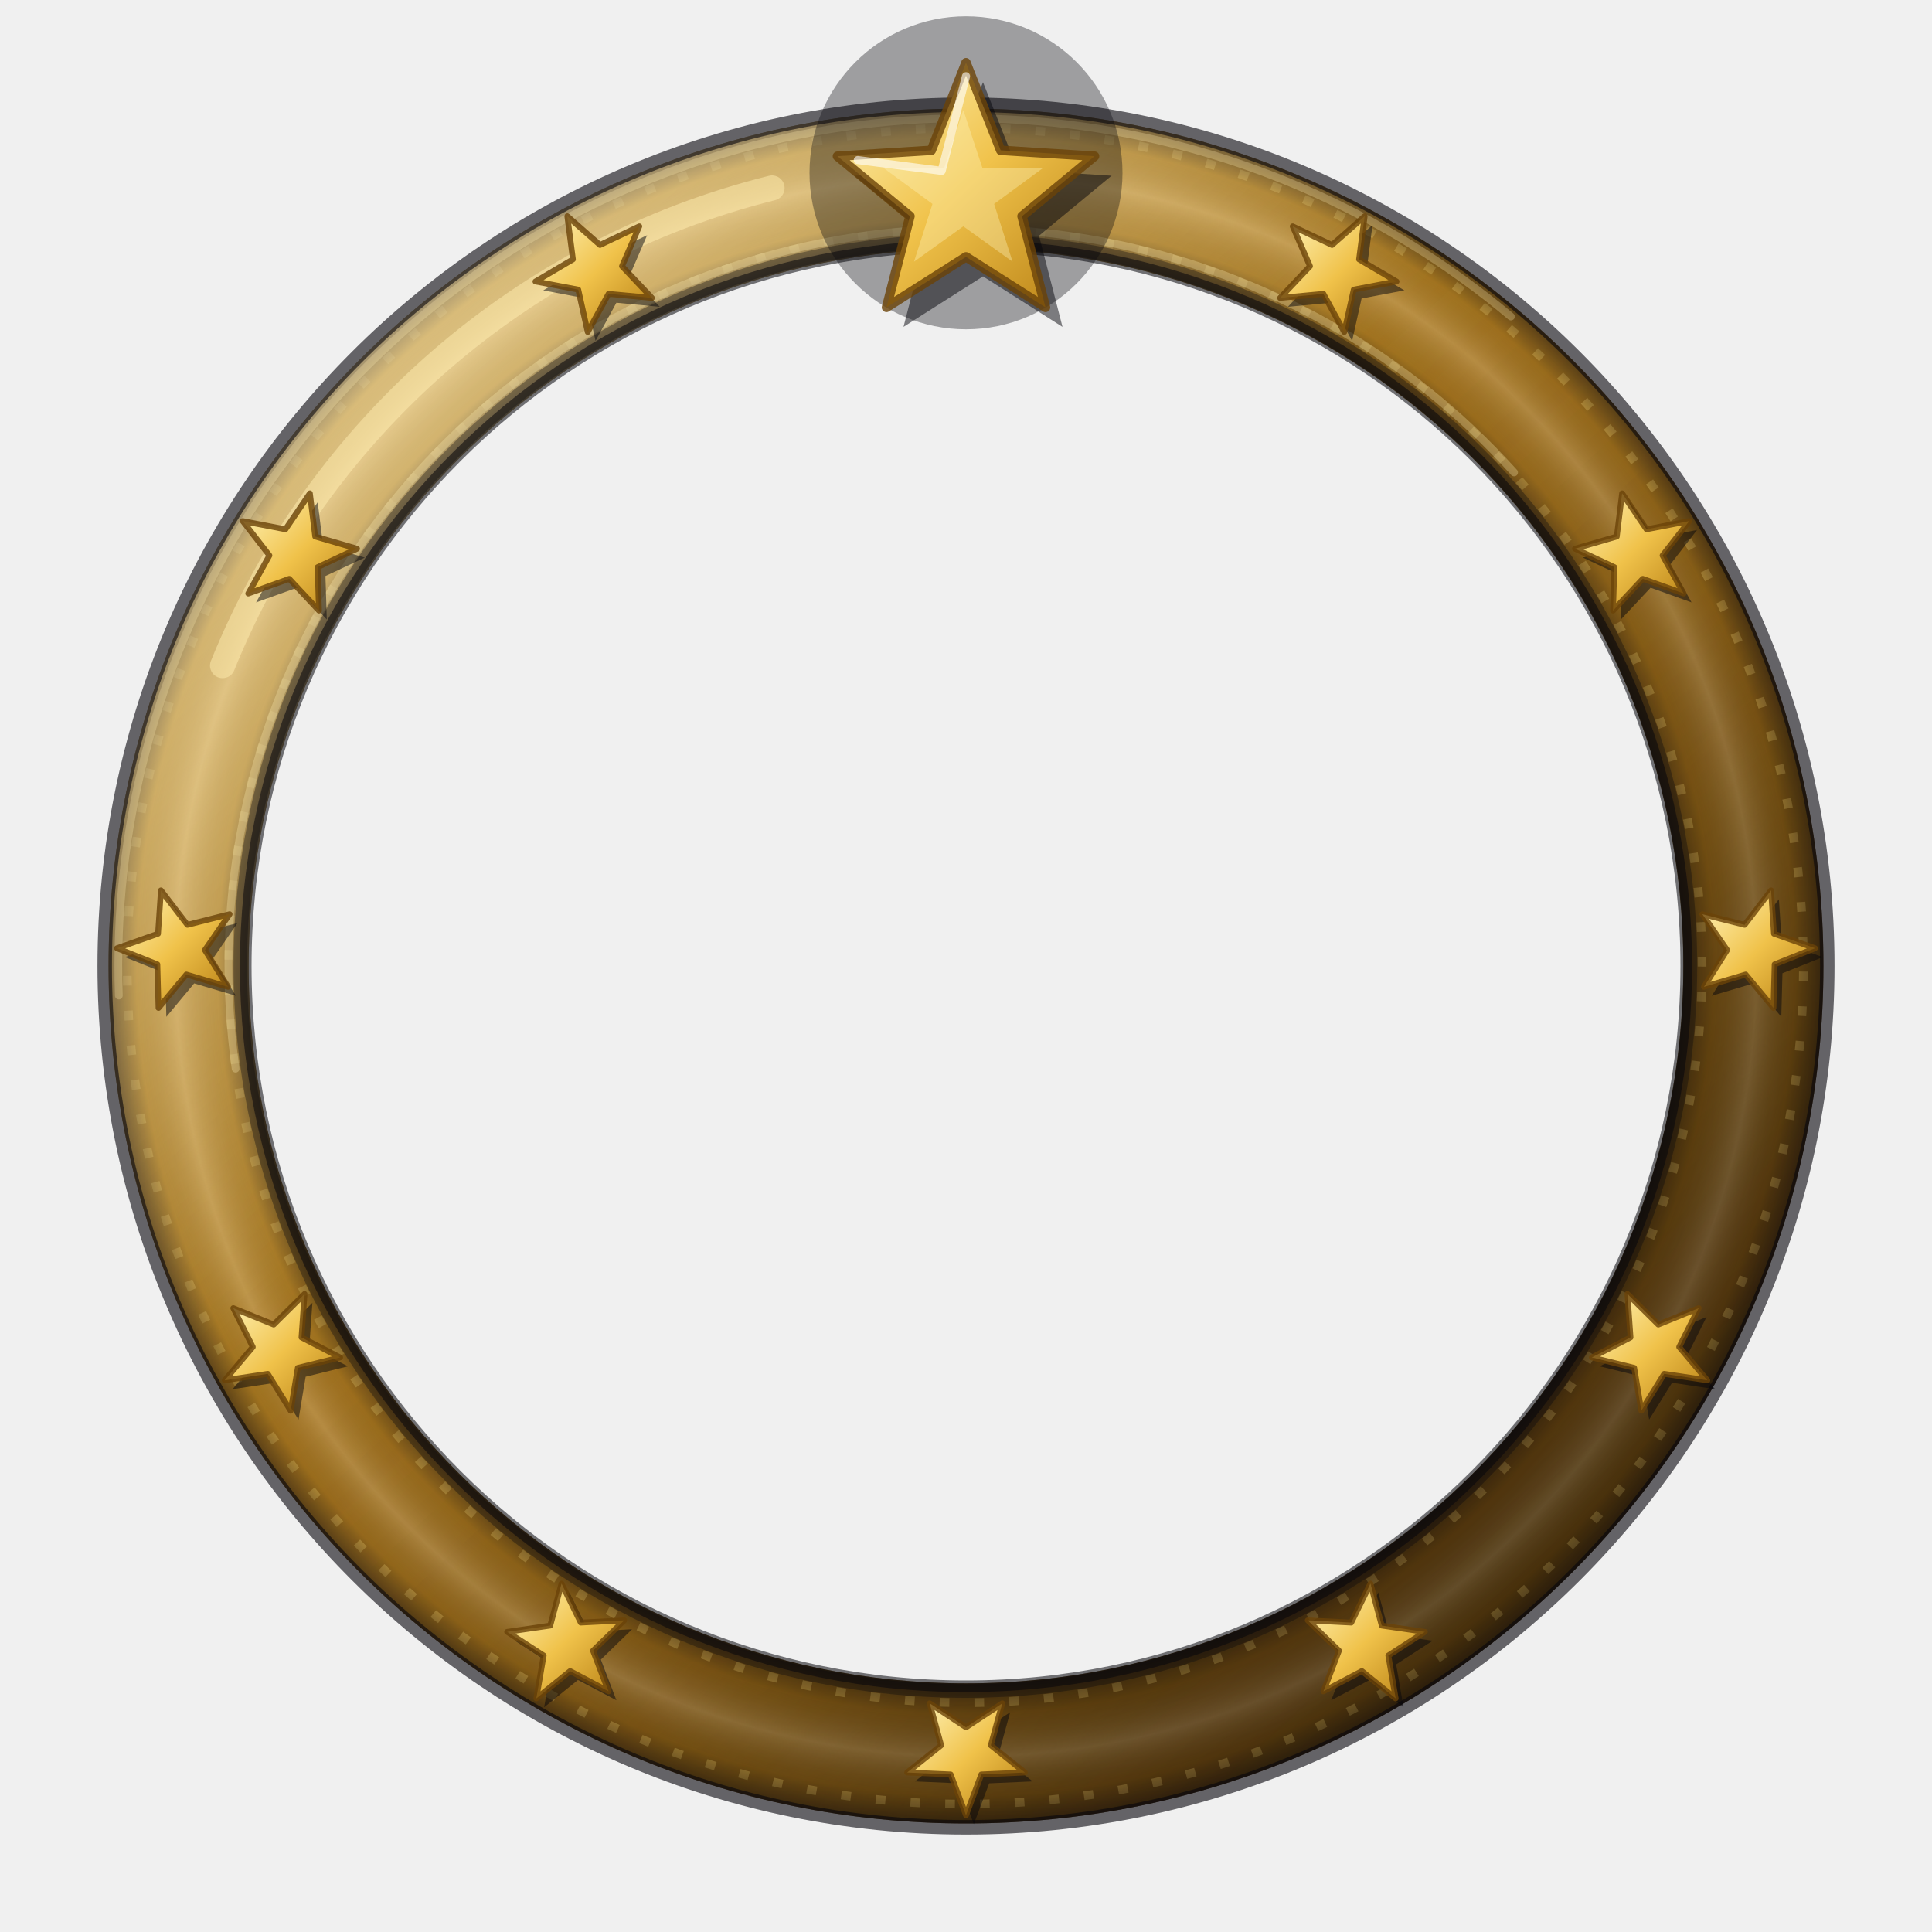
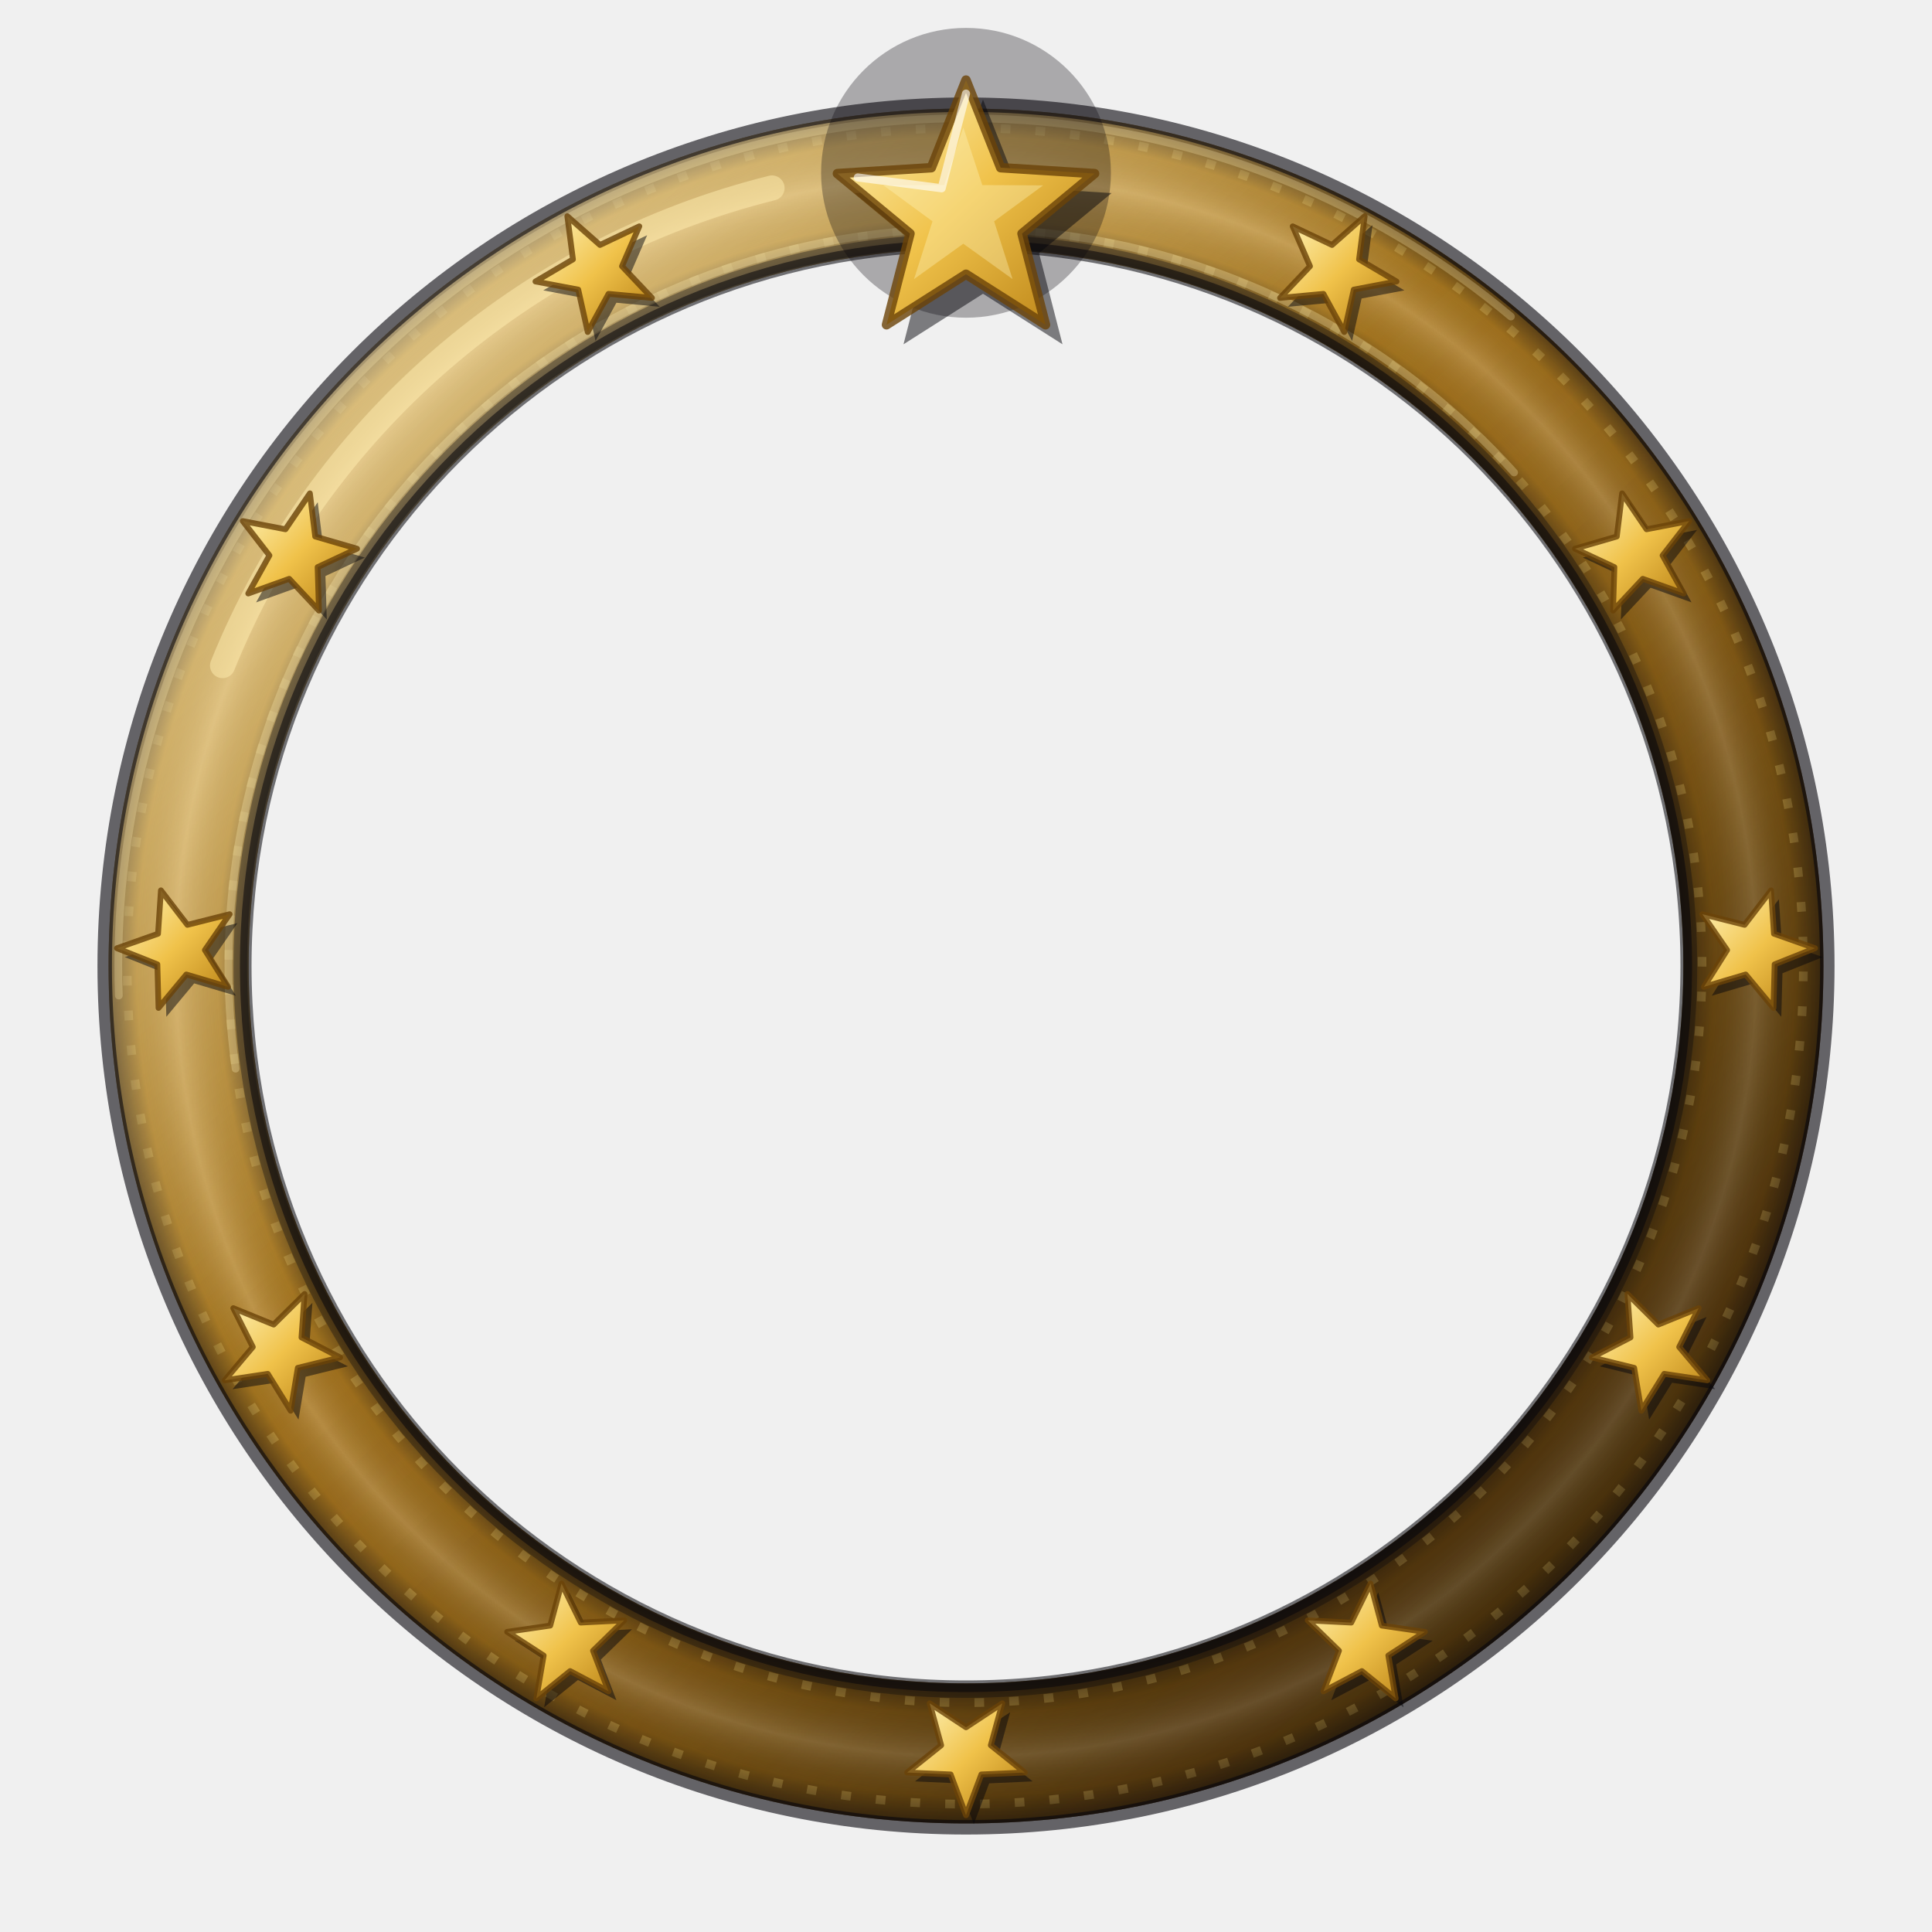
<svg xmlns="http://www.w3.org/2000/svg" viewBox="0 0 200 200" width="200" height="200">
  <defs>
    <linearGradient id="gb" gradientUnits="userSpaceOnUse" x1="30" y1="22" x2="172" y2="178">
      <stop offset="0" stop-color="#e2b64a" />
      <stop offset="0.45" stop-color="#a6741c" />
      <stop offset="1" stop-color="#5a3a08" />
    </linearGradient>
    <radialGradient id="ts" gradientUnits="userSpaceOnUse" cx="100" cy="100" r="88.758">
      <stop offset="0.837" stop-color="#07060c" stop-opacity="0.5" />
      <stop offset="0.873" stop-color="#07060c" stop-opacity="0.07" />
      <stop offset="0.922" stop-color="#fff" stop-opacity="0.16" />
      <stop offset="0.967" stop-color="#07060c" stop-opacity="0.07" />
      <stop offset="1" stop-color="#07060c" stop-opacity="0.5" />
    </radialGradient>
    <linearGradient id="tl" gradientUnits="userSpaceOnUse" x1="30" y1="22" x2="172" y2="178">
      <stop offset="0" stop-color="#fff" stop-opacity="0.4" />
      <stop offset="0.4" stop-color="#fff" stop-opacity="0" />
      <stop offset="0.62" stop-color="#07060c" stop-opacity="0.04" />
      <stop offset="1" stop-color="#07060c" stop-opacity="0.35" />
    </linearGradient>
    <linearGradient id="gs" gradientUnits="objectBoundingBox" x1="0" y1="0" x2="1" y2="1">
      <stop offset="0" stop-color="#fff6bf" />
      <stop offset="0.5" stop-color="#f0c24a" />
      <stop offset="1" stop-color="#b57d12" />
    </linearGradient>
  </defs>
  <path d="M11.24 100A88.76 88.76 0 1 1 188.76 100A88.76 88.76 0 1 1 11.24 100ZM25.74 100A74.26 74.26 0 1 0 174.26 100A74.26 74.26 0 1 0 25.74 100Z" fill="url(#gb)" />
  <g fill="none" stroke="#f3cd68" stroke-opacity=".4" stroke-width=".9">
    <path d="M100 23.74A76.26 76.26 0 1 1 99.87 23.74" stroke-dasharray="1 2.6" />
    <path d="M100 13.24A86.76 86.76 0 1 1 99.85 13.24" stroke-dasharray="1 2.6" />
  </g>
  <path d="M11.24 100A88.76 88.76 0 1 1 188.76 100A88.76 88.76 0 1 1 11.24 100ZM25.74 100A74.26 74.26 0 1 0 174.26 100A74.26 74.26 0 1 0 25.74 100Z" fill="url(#ts)" />
  <path d="M11.24 100A88.76 88.76 0 1 1 188.76 100A88.76 88.76 0 1 1 11.24 100ZM25.74 100A74.26 74.26 0 1 0 174.26 100A74.26 74.26 0 1 0 25.74 100Z" fill="url(#tl)" />
  <path d="M100 24.94A75.06 75.06 0 1 1 99.87 24.94" fill="none" stroke="#07060c" stroke-opacity=".34" stroke-width="1.4" />
  <path d="M24.39 110.63A76.36 76.36 0 0 1 156.74 48.91" fill="none" stroke="#ffeeb0" stroke-opacity=".3" stroke-width=".8" stroke-linecap="round" />
  <path d="M12.3 103.06A87.76 87.76 0 0 1 156.41 32.77" fill="none" stroke="#ffeeb0" stroke-opacity=".28" stroke-width=".8" stroke-linecap="round" />
  <path d="M23.04 68.9A83.01 83.01 0 0 1 79.92 19.46" fill="none" stroke="#ffeeb0" stroke-opacity="0.5" stroke-width="2.6" stroke-linecap="round" />
  <circle cx="100" cy="100" r="89.16" fill="none" stroke="#07060c" stroke-opacity="0.6" stroke-width="1.5" />
  <circle cx="100" cy="100" r="74.56" fill="none" stroke="#07060c" stroke-opacity="0.55" stroke-width="1.2" />
  <path d="M141.27 22.38L140.69 26.85L144.57 29.14L140.14 29.98L139.16 34.37L137 30.42L132.51 30.84L135.61 27.56L133.82 23.43L137.89 25.36Z" fill="#07060c" fill-opacity=".5" transform="translate(0.81 0.92)" />
  <path d="M141.27 22.38L140.69 26.85L144.57 29.14L140.14 29.98L139.16 34.37L137 30.42L132.51 30.84L135.61 27.56L133.82 23.43L137.89 25.36Z" fill="url(#gs)" stroke="#6a4308" stroke-opacity=".8" stroke-width="0.6" stroke-linejoin="round" />
  <path d="M174.87 53.94L172.11 57.5L174.3 61.44L170.06 59.92L166.98 63.21L167.12 58.71L163.04 56.8L167.37 55.54L167.92 51.07L170.45 54.79Z" fill="#07060c" fill-opacity=".5" transform="translate(0.81 0.92)" />
  <path d="M174.87 53.94L172.11 57.5L174.3 61.44L170.06 59.92L166.98 63.21L167.12 58.71L163.04 56.8L167.37 55.54L167.92 51.07L170.45 54.79Z" fill="url(#gs)" stroke="#6a4308" stroke-opacity=".8" stroke-width="0.6" stroke-linejoin="round" />
  <path d="M187.89 98.16L183.71 99.83L183.59 104.34L180.71 100.88L176.39 102.16L178.79 98.35L176.23 94.64L180.6 95.74L183.34 92.17L183.64 96.66Z" fill="#07060c" fill-opacity=".5" transform="translate(0.81 0.92)" />
  <path d="M187.89 98.16L183.71 99.83L183.59 104.34L180.71 100.88L176.39 102.16L178.79 98.35L176.23 94.64L180.6 95.74L183.34 92.17L183.64 96.66Z" fill="url(#gs)" stroke="#6a4308" stroke-opacity=".8" stroke-width="0.6" stroke-linejoin="round" />
  <path d="M176.74 142.89L172.28 142.22L169.91 146.04L169.17 141.6L164.79 140.52L168.79 138.45L168.47 133.95L171.67 137.12L175.85 135.42L173.83 139.44Z" fill="#07060c" fill-opacity=".5" transform="translate(0.81 0.92)" />
  <path d="M176.74 142.89L172.28 142.22L169.91 146.04L169.17 141.6L164.79 140.52L168.79 138.45L168.47 133.95L171.67 137.12L175.85 135.42L173.83 139.44Z" fill="url(#gs)" stroke="#6a4308" stroke-opacity=".8" stroke-width="0.6" stroke-linejoin="round" />
  <path d="M144.48 175.82L140.98 172.99L137 175.09L138.61 170.88L135.38 167.74L139.88 167.97L141.87 163.93L143.04 168.28L147.5 168.93L143.72 171.38Z" fill="#07060c" fill-opacity=".5" transform="translate(0.81 0.92)" />
  <path d="M144.48 175.82L140.98 172.99L137 175.09L138.61 170.88L135.38 167.74L139.88 167.97L141.87 163.93L143.04 168.28L147.5 168.93L143.72 171.38Z" fill="url(#gs)" stroke="#6a4308" stroke-opacity=".8" stroke-width="0.6" stroke-linejoin="round" />
  <path d="M100 187.91L98.41 183.69L93.91 183.49L97.43 180.67L96.24 176.33L100 178.81L103.76 176.33L102.57 180.67L106.09 183.49L101.59 183.69Z" fill="#07060c" fill-opacity=".5" transform="translate(0.81 0.92)" />
  <path d="M100 187.91L98.41 183.69L93.91 183.49L97.43 180.67L96.24 176.33L100 178.81L103.76 176.33L102.57 180.67L106.09 183.49L101.59 183.69Z" fill="url(#gs)" stroke="#6a4308" stroke-opacity=".8" stroke-width="0.6" stroke-linejoin="round" />
  <path d="M55.52 175.82L56.28 171.38L52.5 168.93L56.96 168.28L58.13 163.93L60.12 167.97L64.62 167.74L61.39 170.88L63 175.09L59.02 172.99Z" fill="#07060c" fill-opacity=".5" transform="translate(0.81 0.92)" />
  <path d="M55.52 175.82L56.28 171.38L52.5 168.93L56.96 168.28L58.13 163.93L60.12 167.97L64.62 167.74L61.39 170.88L63 175.09L59.02 172.99Z" fill="url(#gs)" stroke="#6a4308" stroke-opacity=".8" stroke-width="0.6" stroke-linejoin="round" />
  <path d="M23.26 142.89L26.17 139.44L24.15 135.42L28.33 137.12L31.53 133.95L31.21 138.45L35.21 140.52L30.83 141.6L30.09 146.04L27.72 142.22Z" fill="#07060c" fill-opacity=".5" transform="translate(0.81 0.92)" />
  <path d="M23.26 142.89L26.17 139.44L24.15 135.42L28.33 137.12L31.53 133.95L31.21 138.45L35.21 140.52L30.83 141.6L30.09 146.04L27.72 142.22Z" fill="url(#gs)" stroke="#6a4308" stroke-opacity=".8" stroke-width="0.6" stroke-linejoin="round" />
  <path d="M12.11 98.16L16.36 96.66L16.66 92.17L19.4 95.74L23.77 94.64L21.21 98.35L23.61 102.16L19.29 100.88L16.41 104.34L16.29 99.83Z" fill="#07060c" fill-opacity=".5" transform="translate(0.81 0.92)" />
  <path d="M12.11 98.16L16.36 96.66L16.66 92.17L19.4 95.74L23.77 94.64L21.21 98.35L23.61 102.16L19.29 100.88L16.41 104.34L16.29 99.83Z" fill="url(#gs)" stroke="#6a4308" stroke-opacity=".8" stroke-width="0.6" stroke-linejoin="round" />
  <path d="M25.13 53.94L29.55 54.79L32.08 51.07L32.63 55.54L36.96 56.8L32.88 58.71L33.02 63.21L29.94 59.92L25.7 61.44L27.89 57.5Z" fill="#07060c" fill-opacity=".5" transform="translate(0.81 0.92)" />
  <path d="M25.13 53.94L29.55 54.79L32.08 51.07L32.63 55.54L36.96 56.8L32.88 58.71L33.02 63.21L29.94 59.92L25.7 61.44L27.89 57.5Z" fill="url(#gs)" stroke="#6a4308" stroke-opacity=".8" stroke-width="0.6" stroke-linejoin="round" />
  <path d="M58.73 22.38L62.11 25.36L66.18 23.43L64.39 27.56L67.49 30.84L63 30.42L60.84 34.37L59.86 29.98L55.43 29.14L59.31 26.85Z" fill="#07060c" fill-opacity=".5" transform="translate(0.81 0.92)" />
  <path d="M58.73 22.38L62.11 25.36L66.18 23.43L64.39 27.56L67.49 30.84L63 30.42L60.84 34.37L59.86 29.98L55.43 29.14L59.31 26.85Z" fill="url(#gs)" stroke="#6a4308" stroke-opacity=".8" stroke-width="0.6" stroke-linejoin="round" />
-   <circle cx="100" cy="17.89" r="16.2" fill="#07060c" fill-opacity=".35" />
-   <path d="M100 6.49L103.59 15.56L113.31 16.17L105.8 22.38L108.23 31.82L100 26.59L91.77 31.82L94.2 22.38L86.69 16.17L96.41 15.56Z" fill="#07060c" fill-opacity=".5" transform="translate(1.76 2.02)" />
-   <path d="M100 6.49L103.59 15.56L113.31 16.17L105.8 22.38L108.23 31.82L100 26.59L91.77 31.82L94.2 22.38L86.69 16.17L96.41 15.56Z" fill="url(#gs)" stroke="#6a4308" stroke-opacity=".8" stroke-width="0.98" stroke-linejoin="round" />
-   <path d="M99.72 11.39L101.69 17.36L107.98 17.39L102.91 21.11L104.82 27.09L99.72 23.43L94.62 27.09L96.53 21.11L91.46 17.39L97.75 17.36Z" fill="#fff6bf" fill-opacity=".35" />
-   <path d="M100 7.89L97.48 17.69L88.8 16.57" fill="none" stroke="#fff" stroke-opacity=".6" stroke-width="0.84" stroke-linecap="round" stroke-linejoin="round" />
+   <circle cx="100" cy="17.89" r="15" fill="#07060c" fill-opacity=".3" />
+   <path d="M100 8.29L103.59 17.36L113.31 17.97L105.8 24.18L108.23 33.62L100 28.39L91.77 33.62L94.2 24.18L86.69 17.97L96.41 17.36Z" fill="#07060c" fill-opacity=".5" transform="translate(1.76 2.02)" />
+   <path d="M100 8.29L103.59 17.36L113.31 17.97L105.8 24.18L108.23 33.62L100 28.39L91.77 33.62L94.2 24.18L86.69 17.97L96.41 17.36Z" fill="url(#gs)" stroke="#6a4308" stroke-opacity=".8" stroke-width="0.98" stroke-linejoin="round" />
+   <path d="M99.72 13.19L101.69 19.16L107.98 19.19L102.91 22.91L104.82 28.89L99.72 25.23L94.62 28.89L96.53 22.91L91.46 19.19L97.75 19.16Z" fill="#fff6bf" fill-opacity=".35" />
+   <path d="M100 9.69L97.48 19.49L88.8 18.37" fill="none" stroke="#fff" stroke-opacity=".6" stroke-width="0.84" stroke-linecap="round" stroke-linejoin="round" />
</svg>
